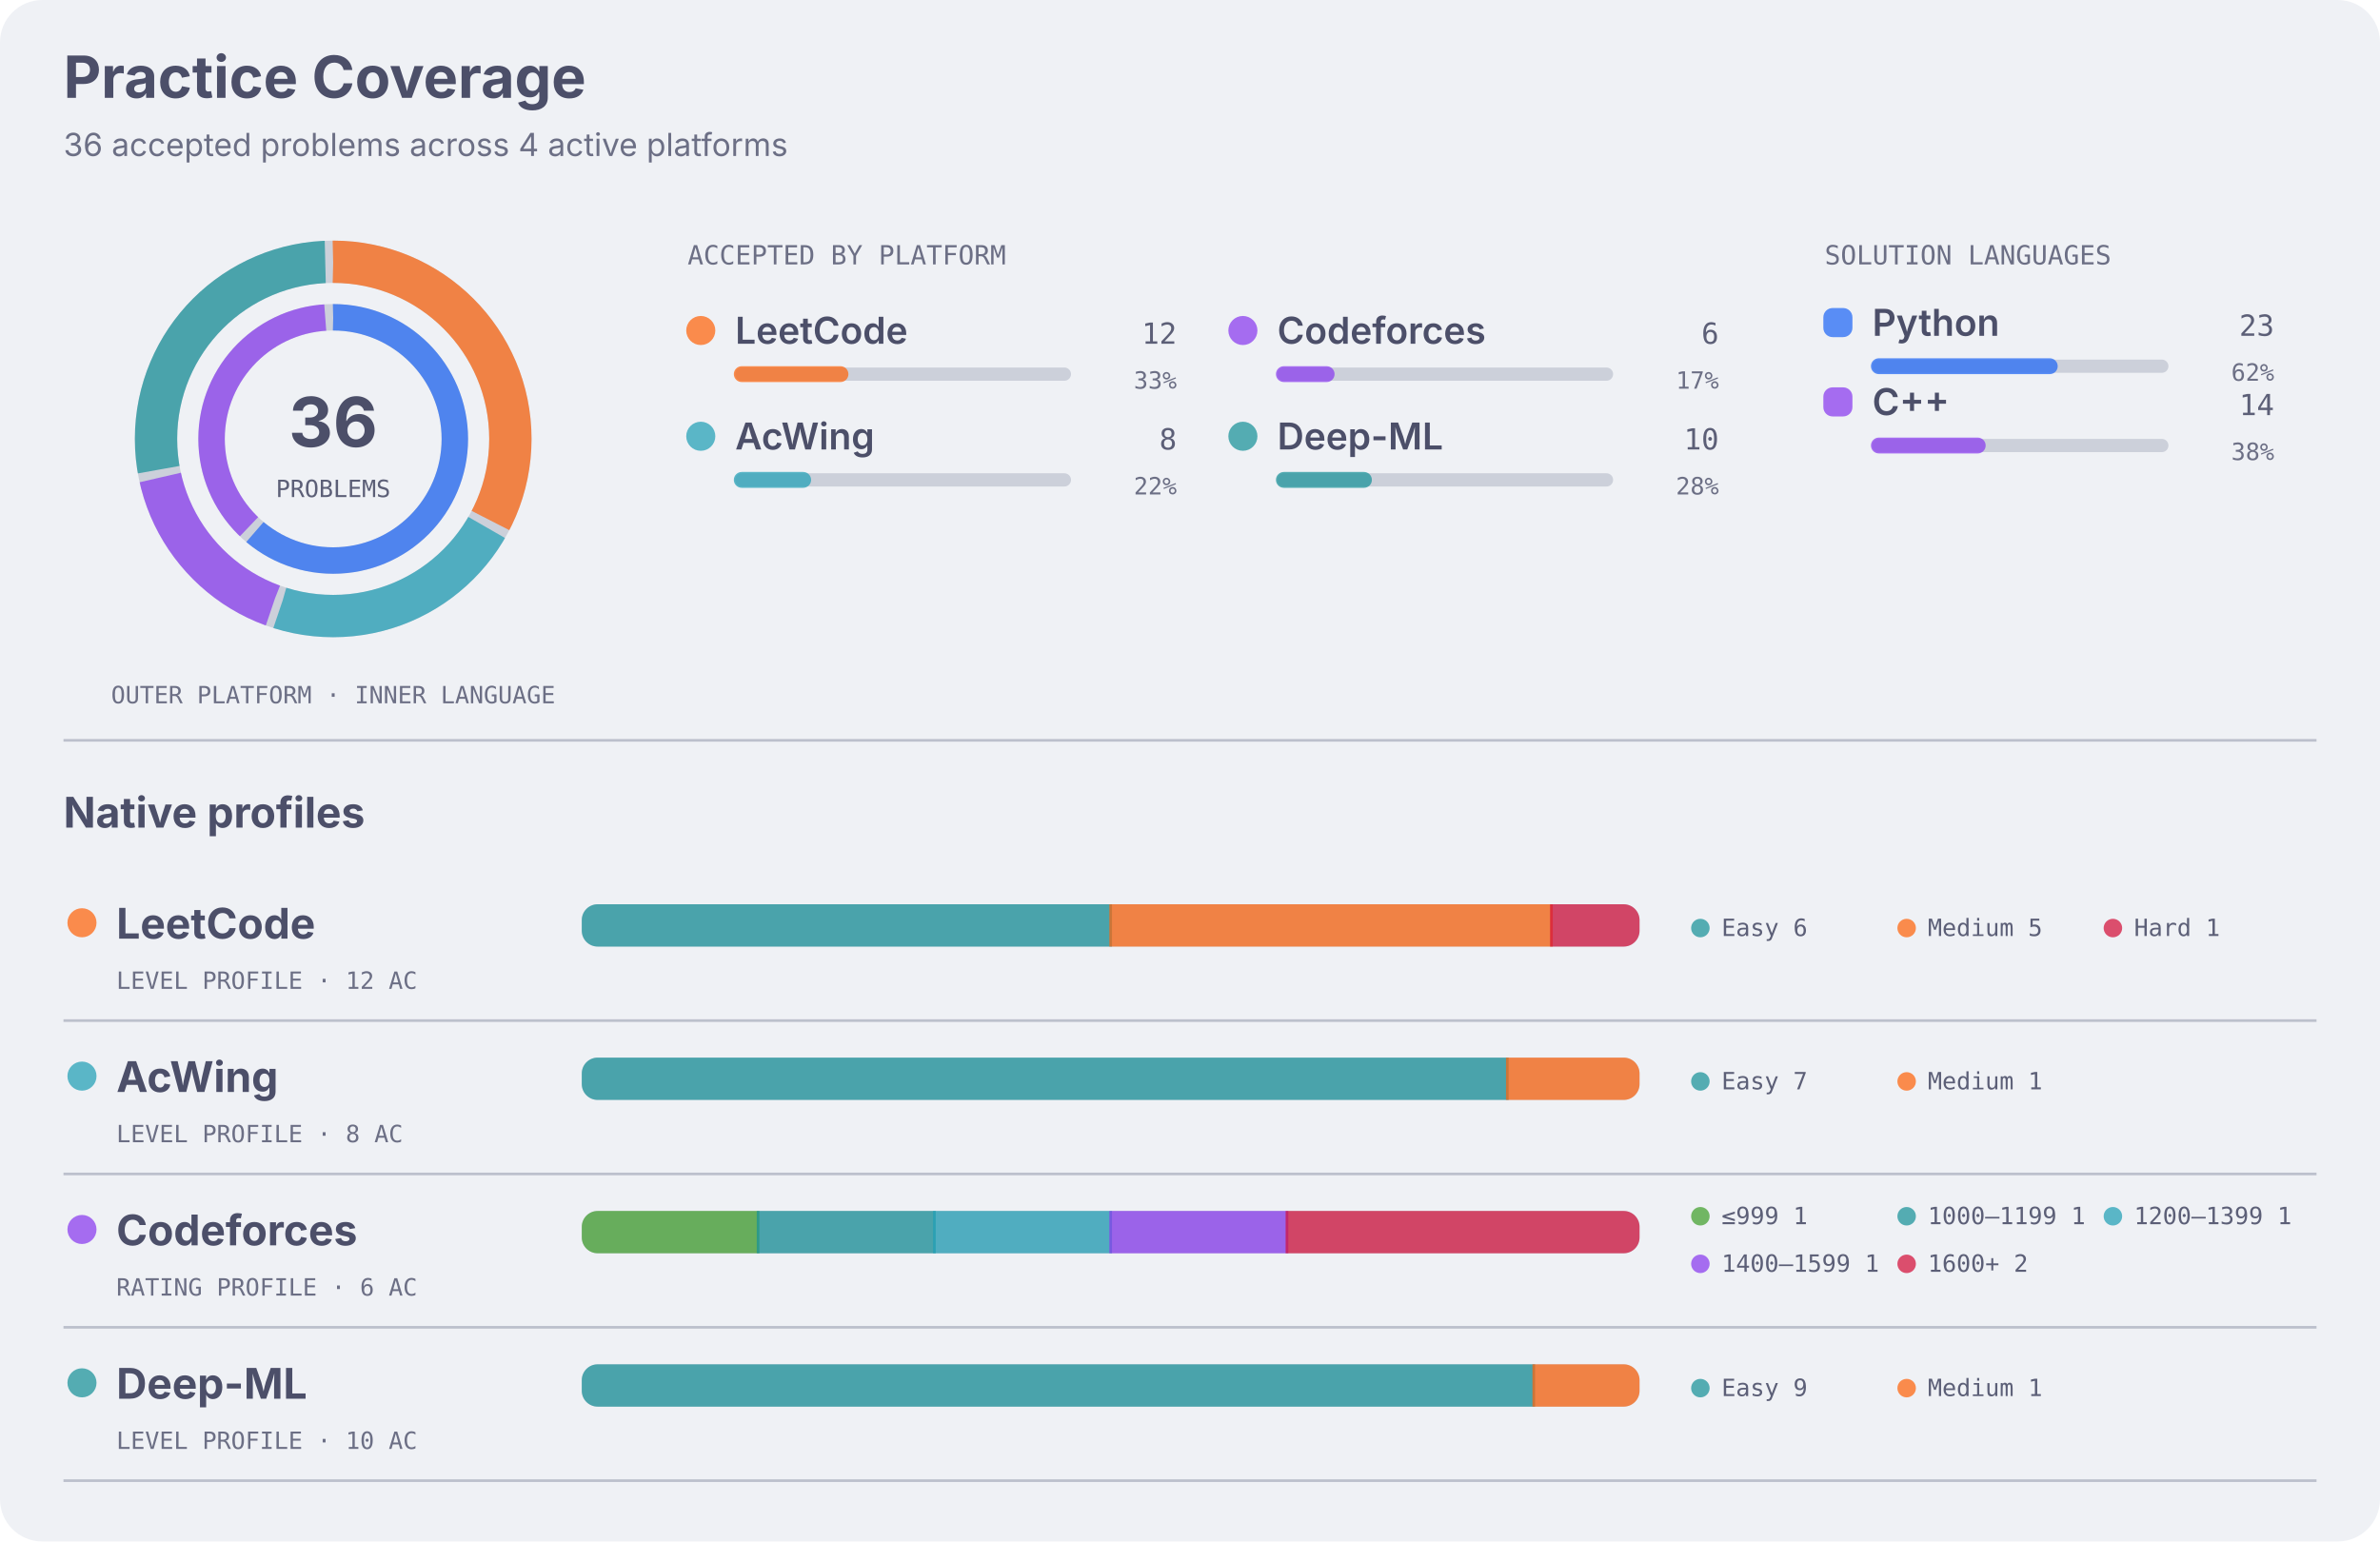
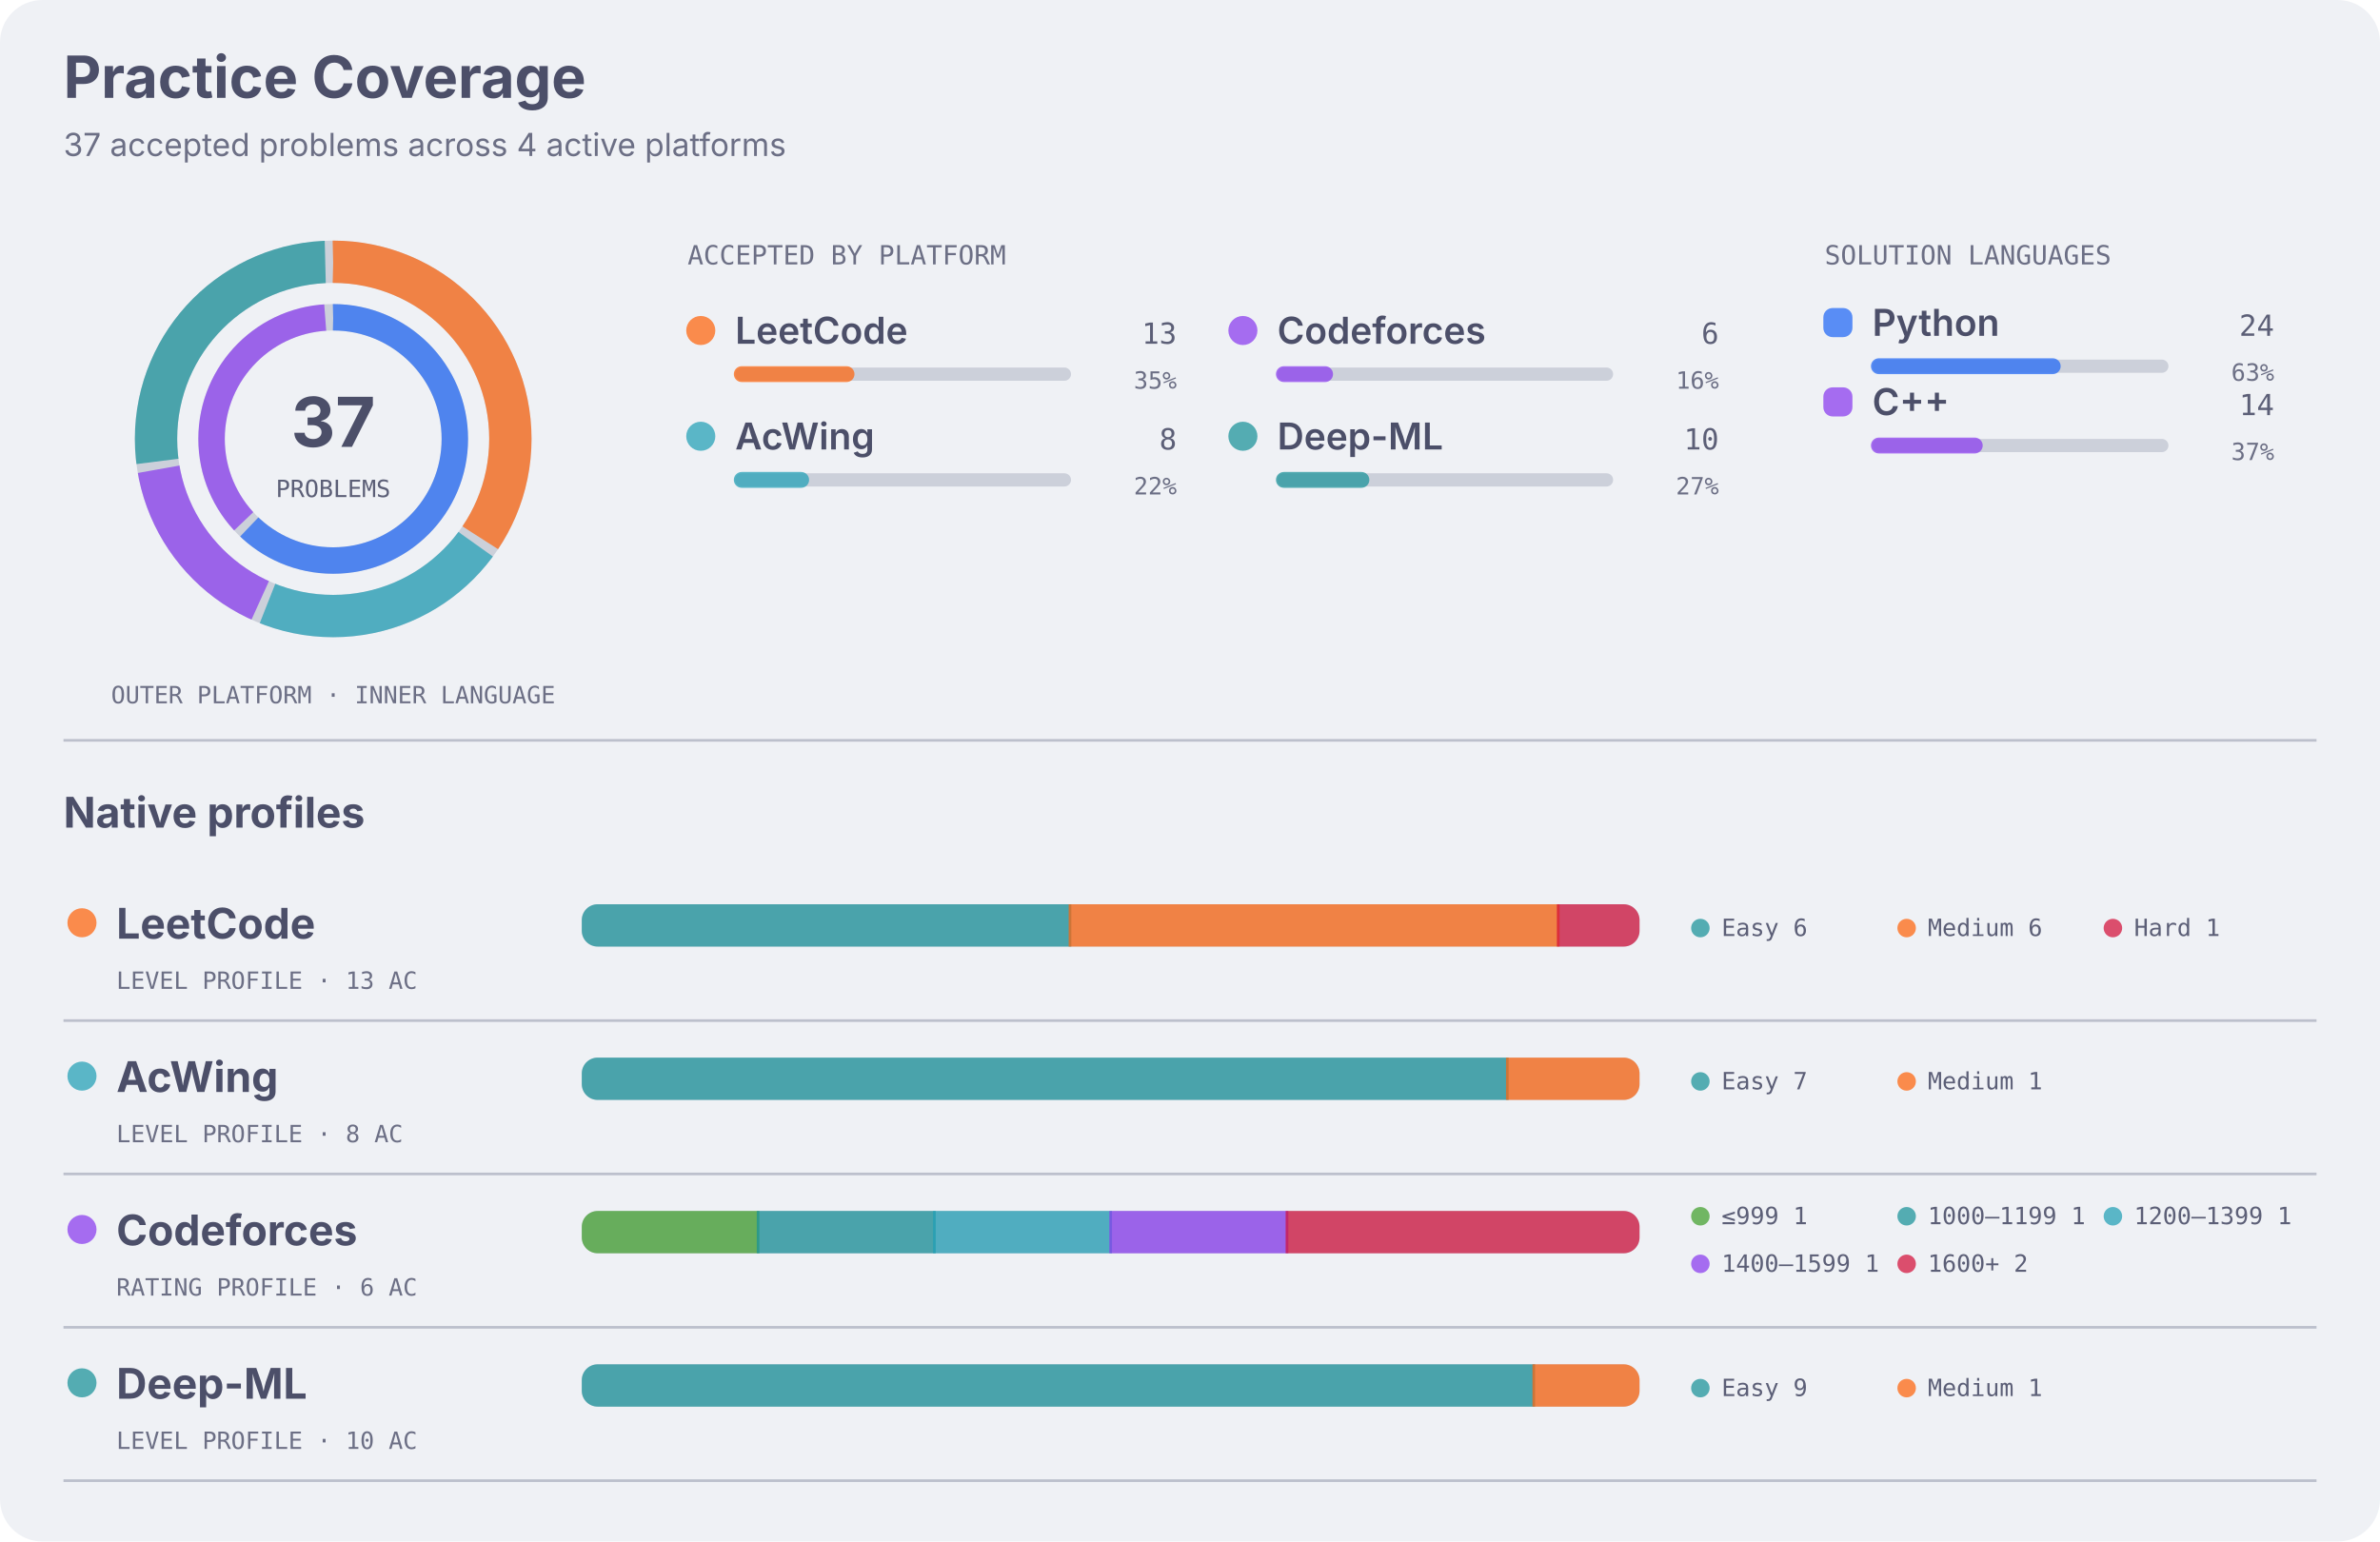
<svg xmlns="http://www.w3.org/2000/svg" width="900" height="583" viewBox="0 0 900 583" role="img" aria-labelledby="coverage-title coverage-desc">
  <style>
    .coverage-background { fill: #eff1f5; }
    .coverage-primary { fill: #4c4f69; }
    .coverage-secondary { fill: #5c5f77; }
    .coverage-muted { fill: #6c6f85; }
    .coverage-track { fill: #ccd0da; }
    .coverage-track-stroke { stroke: #ccd0da; }
    .coverage-divider { stroke: #bcc0cc; }
    .coverage-yellow { fill: #df8e1d; stroke: #df8e1d; }
    .coverage-blue { fill: #1e66f5; stroke: #1e66f5; }
    .coverage-sapphire { fill: #209fb5; stroke: #209fb5; }
    .coverage-mauve { fill: #8839ef; stroke: #8839ef; }
    .coverage-green { fill: #40a02b; stroke: #40a02b; }
    .coverage-peach { fill: #fe640b; stroke: #fe640b; }
    .coverage-red { fill: #d20f39; stroke: #d20f39; }
    .coverage-teal { fill: #179299; stroke: #179299; }
    .coverage-overlay { fill: #7c7f93; stroke: #7c7f93; }
    .coverage-accent { opacity: 0.72; }
    .coverage-empty { opacity: 0.32; }
    @media (prefers-color-scheme: dark) {
      .coverage-background { fill: #1e1e2e; }
      .coverage-primary { fill: #cdd6f4; }
      .coverage-secondary { fill: #bac2de; }
      .coverage-muted { fill: #a6adc8; }
      .coverage-track { fill: #313244; }
      .coverage-track-stroke { stroke: #313244; }
      .coverage-divider { stroke: #45475a; }
      .coverage-yellow { fill: #f9e2af; stroke: #f9e2af; }
      .coverage-blue { fill: #89b4fa; stroke: #89b4fa; }
      .coverage-sapphire { fill: #74c7ec; stroke: #74c7ec; }
      .coverage-mauve { fill: #cba6f7; stroke: #cba6f7; }
      .coverage-green { fill: #a6e3a1; stroke: #a6e3a1; }
      .coverage-peach { fill: #fab387; stroke: #fab387; }
      .coverage-red { fill: #f38ba8; stroke: #f38ba8; }
      .coverage-teal { fill: #94e2d5; stroke: #94e2d5; }
      .coverage-overlay { fill: #9399b2; stroke: #9399b2; }
      .coverage-accent { opacity: 1; }
      .coverage-empty { opacity: 0.45; }
    }
  </style>
  <rect class="coverage-background" width="900" height="583" rx="16" />
  <text class="coverage-primary" x="24" y="37" font-family="-apple-system,BlinkMacSystemFont,Segoe UI,sans-serif" font-size="22" font-weight="700">Practice Coverage</text>
-   <text class="coverage-muted" x="24" y="59" font-family="-apple-system,BlinkMacSystemFont,Segoe UI,sans-serif" font-size="12">36 accepted problems across 4 active platforms</text>
+   <text class="coverage-muted" x="24" y="59" font-family="-apple-system,BlinkMacSystemFont,Segoe UI,sans-serif" font-size="12">37 accepted problems across 4 active platforms</text>
  <circle class="coverage-track-stroke" cx="126" cy="166" r="67" fill="none" stroke-width="16" />
-   <circle class="coverage-accent coverage-peach" cx="126" cy="166" r="67" style="fill:none" stroke-width="16" stroke-dasharray="137.32 283.65" stroke-dashoffset="-0.00" transform="rotate(-90 126 166)" data-ring="platform" data-segment="LeetCode" data-count="12">
+   <circle class="coverage-accent coverage-peach" cx="126" cy="166" r="67" style="fill:none" stroke-width="16" stroke-dasharray="144.91 276.06" stroke-dashoffset="-0.00" transform="rotate(-90 126 166)" data-ring="platform" data-segment="LeetCode" data-count="13">
    </circle>
-   <circle class="coverage-accent coverage-sapphire" cx="126" cy="166" r="67" style="fill:none" stroke-width="16" stroke-dasharray="90.55 330.42" stroke-dashoffset="-140.32" transform="rotate(-90 126 166)" data-ring="platform" data-segment="AcWing" data-count="8">
+   <circle class="coverage-accent coverage-sapphire" cx="126" cy="166" r="67" style="fill:none" stroke-width="16" stroke-dasharray="88.02 332.95" stroke-dashoffset="-147.91" transform="rotate(-90 126 166)" data-ring="platform" data-segment="AcWing" data-count="8">
    </circle>
-   <circle class="coverage-accent coverage-mauve" cx="126" cy="166" r="67" style="fill:none" stroke-width="16" stroke-dasharray="67.16 353.81" stroke-dashoffset="-233.87" transform="rotate(-90 126 166)" data-ring="platform" data-segment="Codeforces" data-count="6">
+   <circle class="coverage-accent coverage-mauve" cx="126" cy="166" r="67" style="fill:none" stroke-width="16" stroke-dasharray="65.27 355.71" stroke-dashoffset="-238.93" transform="rotate(-90 126 166)" data-ring="platform" data-segment="Codeforces" data-count="6">
    </circle>
-   <circle class="coverage-accent coverage-teal" cx="126" cy="166" r="67" style="fill:none" stroke-width="16" stroke-dasharray="113.94 307.04" stroke-dashoffset="-304.04" transform="rotate(-90 126 166)" data-ring="platform" data-segment="Deep-ML" data-count="10">
+   <circle class="coverage-accent coverage-teal" cx="126" cy="166" r="67" style="fill:none" stroke-width="16" stroke-dasharray="110.78 310.20" stroke-dashoffset="-307.20" transform="rotate(-90 126 166)" data-ring="platform" data-segment="Deep-ML" data-count="10">
    </circle>
  <circle class="coverage-track-stroke" cx="126" cy="166" r="46" fill="none" stroke-width="10" />
-   <circle class="coverage-accent coverage-blue" cx="126" cy="166" r="46" style="fill:none" stroke-width="10" stroke-dasharray="176.67 112.36" stroke-dashoffset="-0.00" transform="rotate(-90 126 166)" data-ring="language" data-segment="Python" data-count="23">
+   <circle class="coverage-accent coverage-blue" cx="126" cy="166" r="46" style="fill:none" stroke-width="10" stroke-dasharray="179.54 109.48" stroke-dashoffset="-0.00" transform="rotate(-90 126 166)" data-ring="language" data-segment="Python" data-count="24">
    </circle>
-   <circle class="coverage-accent coverage-mauve" cx="126" cy="166" r="46" style="fill:none" stroke-width="10" stroke-dasharray="106.36 182.67" stroke-dashoffset="-179.67" transform="rotate(-90 126 166)" data-ring="language" data-segment="C++" data-count="14">
+   <circle class="coverage-accent coverage-mauve" cx="126" cy="166" r="46" style="fill:none" stroke-width="10" stroke-dasharray="103.48 185.54" stroke-dashoffset="-182.54" transform="rotate(-90 126 166)" data-ring="language" data-segment="C++" data-count="14">
    </circle>
-   <text class="coverage-primary" x="126" y="169" text-anchor="middle" font-family="-apple-system,BlinkMacSystemFont,Segoe UI,sans-serif" font-size="26" font-weight="700">36</text>
+   <text class="coverage-primary" x="126" y="169" text-anchor="middle" font-family="-apple-system,BlinkMacSystemFont,Segoe UI,sans-serif" font-size="26" font-weight="700">37</text>
  <text class="coverage-secondary" x="126" y="188" text-anchor="middle" font-family="ui-monospace,SFMono-Regular,Menlo,monospace" font-size="9">PROBLEMS</text>
  <text class="coverage-muted" x="126" y="266" text-anchor="middle" font-family="ui-monospace,SFMono-Regular,Menlo,monospace" font-size="9">OUTER PLATFORM · INNER LANGUAGE</text>
  <text class="coverage-muted" x="260" y="100" font-family="ui-monospace,SFMono-Regular,Menlo,monospace" font-size="10">ACCEPTED BY PLATFORM</text>
  <text class="coverage-muted" x="690" y="100" font-family="ui-monospace,SFMono-Regular,Menlo,monospace" font-size="10">SOLUTION LANGUAGES</text>
  <circle class="coverage-accent coverage-peach" cx="265" cy="125" r="5" />
  <text class="coverage-primary" x="278" y="130" font-family="-apple-system,BlinkMacSystemFont,Segoe UI,sans-serif" font-size="14" font-weight="600">LeetCode</text>
-   <text class="coverage-secondary" x="445" y="130" text-anchor="end" font-family="ui-monospace,SFMono-Regular,Menlo,monospace" font-size="11">12</text>
+   <text class="coverage-secondary" x="445" y="130" text-anchor="end" font-family="ui-monospace,SFMono-Regular,Menlo,monospace" font-size="11">13</text>
  <rect class="coverage-track" x="278" y="139" width="127" height="5" rx="2.5" />
-   <rect class="coverage-accent coverage-peach" x="278" y="139" width="42.33" height="5" rx="2.5" data-share="33.3" data-count="12">
+   <rect class="coverage-accent coverage-peach" x="278" y="139" width="44.62" height="5" rx="2.5" data-share="35.1" data-count="13">
    </rect>
-   <text class="coverage-muted" x="445" y="147" text-anchor="end" font-family="ui-monospace,SFMono-Regular,Menlo,monospace" font-size="9">33%</text>
+   <text class="coverage-muted" x="445" y="147" text-anchor="end" font-family="ui-monospace,SFMono-Regular,Menlo,monospace" font-size="9">35%</text>
  <circle class="coverage-accent coverage-sapphire" cx="265" cy="165" r="5" />
  <text class="coverage-primary" x="278" y="170" font-family="-apple-system,BlinkMacSystemFont,Segoe UI,sans-serif" font-size="14" font-weight="600">AcWing</text>
  <text class="coverage-secondary" x="445" y="170" text-anchor="end" font-family="ui-monospace,SFMono-Regular,Menlo,monospace" font-size="11">8</text>
  <rect class="coverage-track" x="278" y="179" width="127" height="5" rx="2.5" />
-   <rect class="coverage-accent coverage-sapphire" x="278" y="179" width="28.22" height="5" rx="2.5" data-share="22.2" data-count="8">
+   <rect class="coverage-accent coverage-sapphire" x="278" y="179" width="27.46" height="5" rx="2.5" data-share="21.6" data-count="8">
    </rect>
  <text class="coverage-muted" x="445" y="187" text-anchor="end" font-family="ui-monospace,SFMono-Regular,Menlo,monospace" font-size="9">22%</text>
  <circle class="coverage-accent coverage-mauve" cx="470" cy="125" r="5" />
  <text class="coverage-primary" x="483" y="130" font-family="-apple-system,BlinkMacSystemFont,Segoe UI,sans-serif" font-size="14" font-weight="600">Codeforces</text>
  <text class="coverage-secondary" x="650" y="130" text-anchor="end" font-family="ui-monospace,SFMono-Regular,Menlo,monospace" font-size="11">6</text>
  <rect class="coverage-track" x="483" y="139" width="127" height="5" rx="2.5" />
-   <rect class="coverage-accent coverage-mauve" x="483" y="139" width="21.17" height="5" rx="2.5" data-share="16.7" data-count="6">
+   <rect class="coverage-accent coverage-mauve" x="483" y="139" width="20.59" height="5" rx="2.5" data-share="16.2" data-count="6">
    </rect>
-   <text class="coverage-muted" x="650" y="147" text-anchor="end" font-family="ui-monospace,SFMono-Regular,Menlo,monospace" font-size="9">17%</text>
+   <text class="coverage-muted" x="650" y="147" text-anchor="end" font-family="ui-monospace,SFMono-Regular,Menlo,monospace" font-size="9">16%</text>
  <circle class="coverage-accent coverage-teal" cx="470" cy="165" r="5" />
  <text class="coverage-primary" x="483" y="170" font-family="-apple-system,BlinkMacSystemFont,Segoe UI,sans-serif" font-size="14" font-weight="600">Deep-ML</text>
  <text class="coverage-secondary" x="650" y="170" text-anchor="end" font-family="ui-monospace,SFMono-Regular,Menlo,monospace" font-size="11">10</text>
  <rect class="coverage-track" x="483" y="179" width="127" height="5" rx="2.5" />
-   <rect class="coverage-accent coverage-teal" x="483" y="179" width="35.28" height="5" rx="2.5" data-share="27.8" data-count="10">
+   <rect class="coverage-accent coverage-teal" x="483" y="179" width="34.32" height="5" rx="2.5" data-share="27.0" data-count="10">
    </rect>
-   <text class="coverage-muted" x="650" y="187" text-anchor="end" font-family="ui-monospace,SFMono-Regular,Menlo,monospace" font-size="9">28%</text>
+   <text class="coverage-muted" x="650" y="187" text-anchor="end" font-family="ui-monospace,SFMono-Regular,Menlo,monospace" font-size="9">27%</text>
  <rect class="coverage-accent coverage-blue" x="690" y="117" width="10" height="10" rx="3" />
  <text class="coverage-primary" x="708" y="127" font-family="-apple-system,BlinkMacSystemFont,Segoe UI,sans-serif" font-size="14" font-weight="600">Python</text>
-   <text class="coverage-secondary" x="860" y="127" text-anchor="end" font-family="ui-monospace,SFMono-Regular,Menlo,monospace" font-size="11">23</text>
+   <text class="coverage-secondary" x="860" y="127" text-anchor="end" font-family="ui-monospace,SFMono-Regular,Menlo,monospace" font-size="11">24</text>
  <rect class="coverage-track" x="708" y="136" width="112" height="5" rx="2.5" />
-   <rect class="coverage-accent coverage-blue" x="708" y="136" width="69.62" height="5" rx="2.5" data-share="62.2" data-count="23">
+   <rect class="coverage-accent coverage-blue" x="708" y="136" width="70.74" height="5" rx="2.5" data-share="63.2" data-count="24">
    </rect>
-   <text class="coverage-muted" x="860" y="144" text-anchor="end" font-family="ui-monospace,SFMono-Regular,Menlo,monospace" font-size="9">62%</text>
+   <text class="coverage-muted" x="860" y="144" text-anchor="end" font-family="ui-monospace,SFMono-Regular,Menlo,monospace" font-size="9">63%</text>
  <rect class="coverage-accent coverage-mauve" x="690" y="147" width="10" height="10" rx="3" />
  <text class="coverage-primary" x="708" y="157" font-family="-apple-system,BlinkMacSystemFont,Segoe UI,sans-serif" font-size="14" font-weight="600">C++</text>
  <text class="coverage-secondary" x="860" y="157" text-anchor="end" font-family="ui-monospace,SFMono-Regular,Menlo,monospace" font-size="11">14</text>
  <rect class="coverage-track" x="708" y="166" width="112" height="5" rx="2.5" />
-   <rect class="coverage-accent coverage-mauve" x="708" y="166" width="42.38" height="5" rx="2.5" data-share="37.8" data-count="14">
+   <rect class="coverage-accent coverage-mauve" x="708" y="166" width="41.26" height="5" rx="2.5" data-share="36.8" data-count="14">
    </rect>
-   <text class="coverage-muted" x="860" y="174" text-anchor="end" font-family="ui-monospace,SFMono-Regular,Menlo,monospace" font-size="9">38%</text>
+   <text class="coverage-muted" x="860" y="174" text-anchor="end" font-family="ui-monospace,SFMono-Regular,Menlo,monospace" font-size="9">37%</text>
  <line class="coverage-divider" x1="24" y1="280" x2="876" y2="280" />
  <text class="coverage-primary" x="24" y="313" font-family="-apple-system,BlinkMacSystemFont,Segoe UI,sans-serif" font-size="16" font-weight="700">Native profiles</text>
  <circle class="coverage-accent coverage-peach" cx="31" cy="349" r="5" />
  <text class="coverage-primary" x="44" y="355" font-family="-apple-system,BlinkMacSystemFont,Segoe UI,sans-serif" font-size="16" font-weight="650">LeetCode</text>
-   <text class="coverage-muted" x="44" y="374" font-family="ui-monospace,SFMono-Regular,Menlo,monospace" font-size="9">LEVEL PROFILE · 12 AC</text>
+   <text class="coverage-muted" x="44" y="374" font-family="ui-monospace,SFMono-Regular,Menlo,monospace" font-size="9">LEVEL PROFILE · 13 AC</text>
  <rect class="coverage-track" x="220" y="342" width="400" height="16" rx="6" />
  <clipPath id="leetcode-profile-clip">
    <rect x="220" y="342" width="400" height="16" rx="6" />
  </clipPath>
-   <rect x="220.00" y="342" width="200.00" height="16" class="coverage-accent coverage-teal" clip-path="url(#leetcode-profile-clip)" data-profile="leetcode" data-segment="Easy" data-count="6">
+   <rect x="220.00" y="342" width="184.62" height="16" class="coverage-accent coverage-teal" clip-path="url(#leetcode-profile-clip)" data-profile="leetcode" data-segment="Easy" data-count="6">
    </rect>
-   <rect x="420.00" y="342" width="166.67" height="16" class="coverage-accent coverage-peach" clip-path="url(#leetcode-profile-clip)" data-profile="leetcode" data-segment="Medium" data-count="5">
+   <rect x="404.62" y="342" width="184.62" height="16" class="coverage-accent coverage-peach" clip-path="url(#leetcode-profile-clip)" data-profile="leetcode" data-segment="Medium" data-count="6">
    </rect>
-   <rect x="586.67" y="342" width="33.33" height="16" class="coverage-accent coverage-red" clip-path="url(#leetcode-profile-clip)" data-profile="leetcode" data-segment="Hard" data-count="1">
+   <rect x="589.23" y="342" width="30.77" height="16" class="coverage-accent coverage-red" clip-path="url(#leetcode-profile-clip)" data-profile="leetcode" data-segment="Hard" data-count="1">
    </rect>
  <circle class="coverage-accent coverage-teal" cx="643" cy="351" r="3" />
  <text class="coverage-secondary" x="651" y="354" font-family="ui-monospace,SFMono-Regular,Menlo,monospace" font-size="9" data-profile-summary="leetcode" data-segment="Easy" data-count="6">Easy 6</text>
  <circle class="coverage-accent coverage-peach" cx="721" cy="351" r="3" />
-   <text class="coverage-secondary" x="729" y="354" font-family="ui-monospace,SFMono-Regular,Menlo,monospace" font-size="9" data-profile-summary="leetcode" data-segment="Medium" data-count="5">Medium 5</text>
+   <text class="coverage-secondary" x="729" y="354" font-family="ui-monospace,SFMono-Regular,Menlo,monospace" font-size="9" data-profile-summary="leetcode" data-segment="Medium" data-count="6">Medium 6</text>
  <circle class="coverage-accent coverage-red" cx="799" cy="351" r="3" />
  <text class="coverage-secondary" x="807" y="354" font-family="ui-monospace,SFMono-Regular,Menlo,monospace" font-size="9" data-profile-summary="leetcode" data-segment="Hard" data-count="1">Hard 1</text>
  <line class="coverage-divider" x1="24" y1="386" x2="876" y2="386" />
  <circle class="coverage-accent coverage-sapphire" cx="31" cy="407" r="5" />
  <text class="coverage-primary" x="44" y="413" font-family="-apple-system,BlinkMacSystemFont,Segoe UI,sans-serif" font-size="16" font-weight="650">AcWing</text>
  <text class="coverage-muted" x="44" y="432" font-family="ui-monospace,SFMono-Regular,Menlo,monospace" font-size="9">LEVEL PROFILE · 8 AC</text>
  <rect class="coverage-track" x="220" y="400" width="400" height="16" rx="6" />
  <clipPath id="acwing-profile-clip">
    <rect x="220" y="400" width="400" height="16" rx="6" />
  </clipPath>
  <rect x="220.00" y="400" width="350.00" height="16" class="coverage-accent coverage-teal" clip-path="url(#acwing-profile-clip)" data-profile="acwing" data-segment="Easy" data-count="7">
    </rect>
  <rect x="570.00" y="400" width="50.00" height="16" class="coverage-accent coverage-peach" clip-path="url(#acwing-profile-clip)" data-profile="acwing" data-segment="Medium" data-count="1">
    </rect>
  <circle class="coverage-accent coverage-teal" cx="643" cy="409" r="3" />
  <text class="coverage-secondary" x="651" y="412" font-family="ui-monospace,SFMono-Regular,Menlo,monospace" font-size="9" data-profile-summary="acwing" data-segment="Easy" data-count="7">Easy 7</text>
  <circle class="coverage-accent coverage-peach" cx="721" cy="409" r="3" />
  <text class="coverage-secondary" x="729" y="412" font-family="ui-monospace,SFMono-Regular,Menlo,monospace" font-size="9" data-profile-summary="acwing" data-segment="Medium" data-count="1">Medium 1</text>
  <line class="coverage-divider" x1="24" y1="444" x2="876" y2="444" />
  <circle class="coverage-accent coverage-mauve" cx="31" cy="465" r="5" />
  <text class="coverage-primary" x="44" y="471" font-family="-apple-system,BlinkMacSystemFont,Segoe UI,sans-serif" font-size="16" font-weight="650">Codeforces</text>
  <text class="coverage-muted" x="44" y="490" font-family="ui-monospace,SFMono-Regular,Menlo,monospace" font-size="9">RATING PROFILE · 6 AC</text>
  <rect class="coverage-track" x="220" y="458" width="400" height="16" rx="6" />
  <clipPath id="codeforces-profile-clip">
    <rect x="220" y="458" width="400" height="16" rx="6" />
  </clipPath>
  <rect x="220.00" y="458" width="66.67" height="16" class="coverage-accent coverage-green" clip-path="url(#codeforces-profile-clip)" data-profile="codeforces" data-segment="≤999" data-count="1">
    </rect>
  <rect x="286.67" y="458" width="66.67" height="16" class="coverage-accent coverage-teal" clip-path="url(#codeforces-profile-clip)" data-profile="codeforces" data-segment="1000–1199" data-count="1">
    </rect>
  <rect x="353.33" y="458" width="66.67" height="16" class="coverage-accent coverage-sapphire" clip-path="url(#codeforces-profile-clip)" data-profile="codeforces" data-segment="1200–1399" data-count="1">
    </rect>
  <rect x="420.00" y="458" width="66.67" height="16" class="coverage-accent coverage-mauve" clip-path="url(#codeforces-profile-clip)" data-profile="codeforces" data-segment="1400–1599" data-count="1">
    </rect>
  <rect x="486.67" y="458" width="133.33" height="16" class="coverage-accent coverage-red" clip-path="url(#codeforces-profile-clip)" data-profile="codeforces" data-segment="1600+" data-count="2">
    </rect>
  <circle class="coverage-accent coverage-green" cx="643" cy="460" r="3" />
  <text class="coverage-secondary" x="651" y="463" font-family="ui-monospace,SFMono-Regular,Menlo,monospace" font-size="9" data-profile-summary="codeforces" data-segment="≤999" data-count="1">≤999 1</text>
  <circle class="coverage-accent coverage-teal" cx="721" cy="460" r="3" />
  <text class="coverage-secondary" x="729" y="463" font-family="ui-monospace,SFMono-Regular,Menlo,monospace" font-size="9" data-profile-summary="codeforces" data-segment="1000–1199" data-count="1">1000–1199 1</text>
  <circle class="coverage-accent coverage-sapphire" cx="799" cy="460" r="3" />
  <text class="coverage-secondary" x="807" y="463" font-family="ui-monospace,SFMono-Regular,Menlo,monospace" font-size="9" data-profile-summary="codeforces" data-segment="1200–1399" data-count="1">1200–1399 1</text>
  <circle class="coverage-accent coverage-mauve" cx="643" cy="478" r="3" />
  <text class="coverage-secondary" x="651" y="481" font-family="ui-monospace,SFMono-Regular,Menlo,monospace" font-size="9" data-profile-summary="codeforces" data-segment="1400–1599" data-count="1">1400–1599 1</text>
  <circle class="coverage-accent coverage-red" cx="721" cy="478" r="3" />
  <text class="coverage-secondary" x="729" y="481" font-family="ui-monospace,SFMono-Regular,Menlo,monospace" font-size="9" data-profile-summary="codeforces" data-segment="1600+" data-count="2">1600+ 2</text>
  <line class="coverage-divider" x1="24" y1="502" x2="876" y2="502" />
  <circle class="coverage-accent coverage-teal" cx="31" cy="523" r="5" />
  <text class="coverage-primary" x="44" y="529" font-family="-apple-system,BlinkMacSystemFont,Segoe UI,sans-serif" font-size="16" font-weight="650">Deep-ML</text>
  <text class="coverage-muted" x="44" y="548" font-family="ui-monospace,SFMono-Regular,Menlo,monospace" font-size="9">LEVEL PROFILE · 10 AC</text>
  <rect class="coverage-track" x="220" y="516" width="400" height="16" rx="6" />
  <clipPath id="deep-ml-profile-clip">
    <rect x="220" y="516" width="400" height="16" rx="6" />
  </clipPath>
  <rect x="220.00" y="516" width="360.00" height="16" class="coverage-accent coverage-teal" clip-path="url(#deep-ml-profile-clip)" data-profile="deep-ml" data-segment="Easy" data-count="9">
    </rect>
  <rect x="580.00" y="516" width="40.00" height="16" class="coverage-accent coverage-peach" clip-path="url(#deep-ml-profile-clip)" data-profile="deep-ml" data-segment="Medium" data-count="1">
    </rect>
  <circle class="coverage-accent coverage-teal" cx="643" cy="525" r="3" />
  <text class="coverage-secondary" x="651" y="528" font-family="ui-monospace,SFMono-Regular,Menlo,monospace" font-size="9" data-profile-summary="deep-ml" data-segment="Easy" data-count="9">Easy 9</text>
  <circle class="coverage-accent coverage-peach" cx="721" cy="525" r="3" />
  <text class="coverage-secondary" x="729" y="528" font-family="ui-monospace,SFMono-Regular,Menlo,monospace" font-size="9" data-profile-summary="deep-ml" data-segment="Medium" data-count="1">Medium 1</text>
  <line class="coverage-divider" x1="24" y1="560" x2="876" y2="560" />
</svg>
